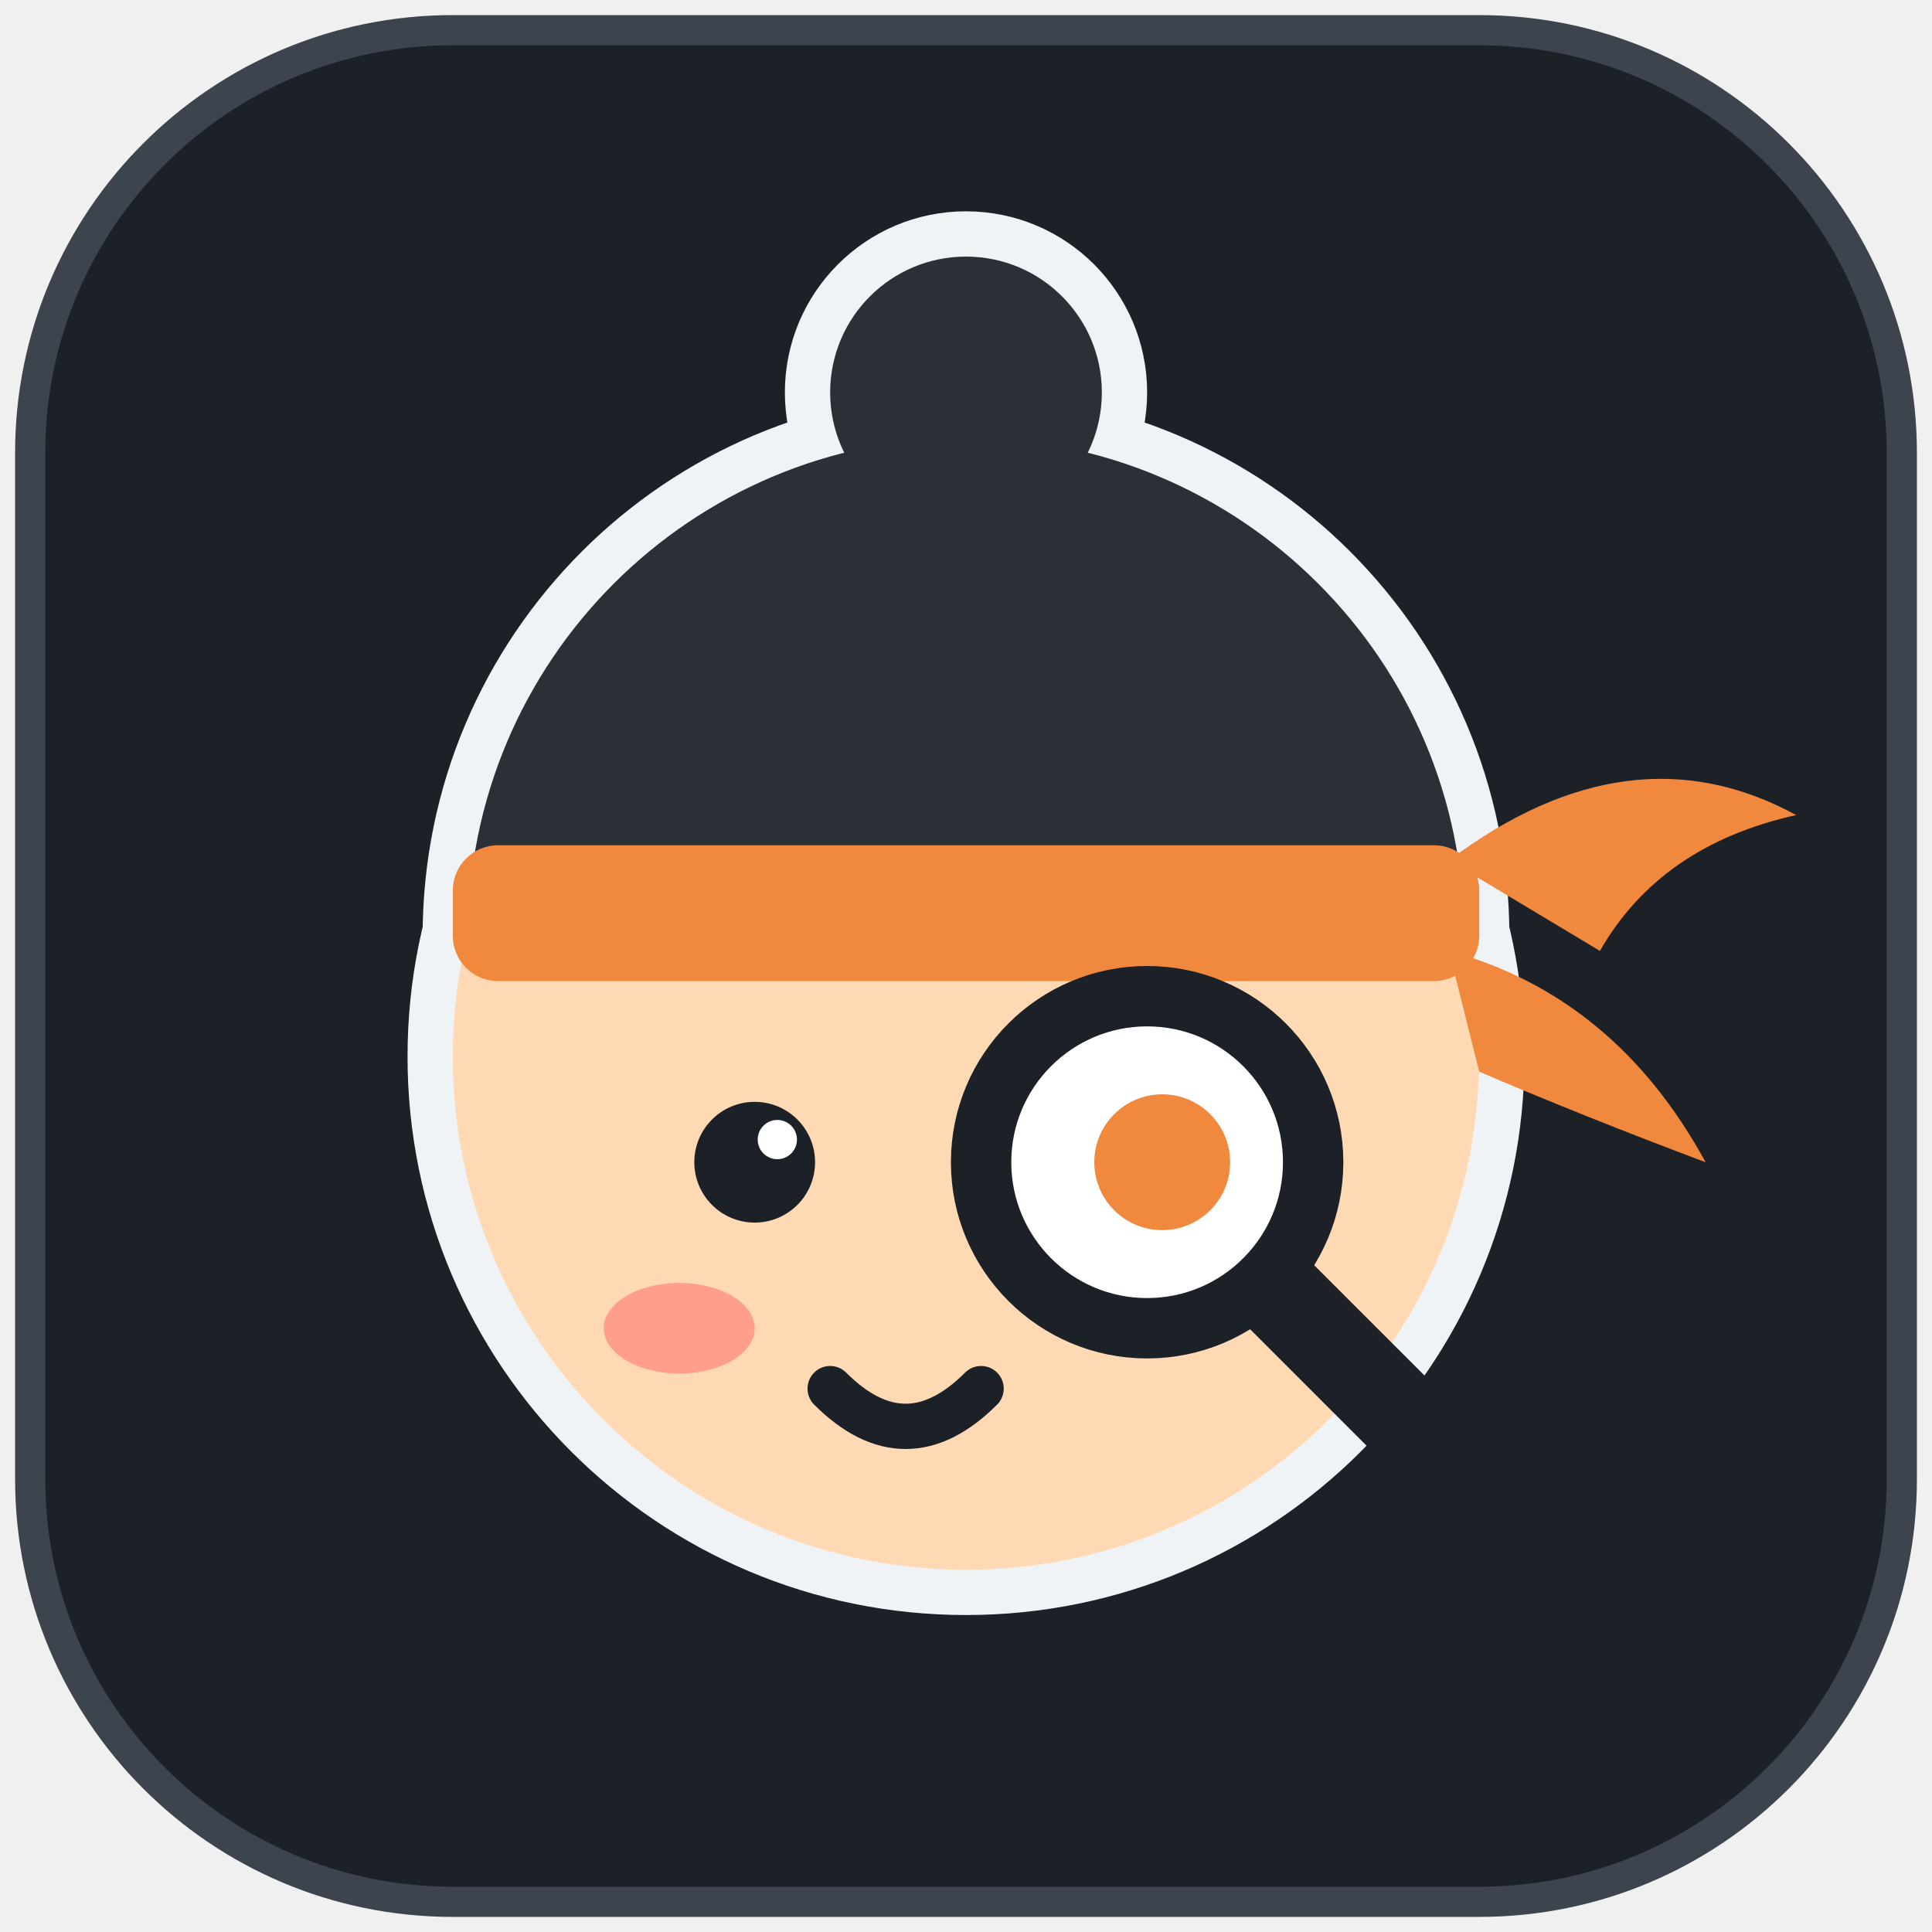
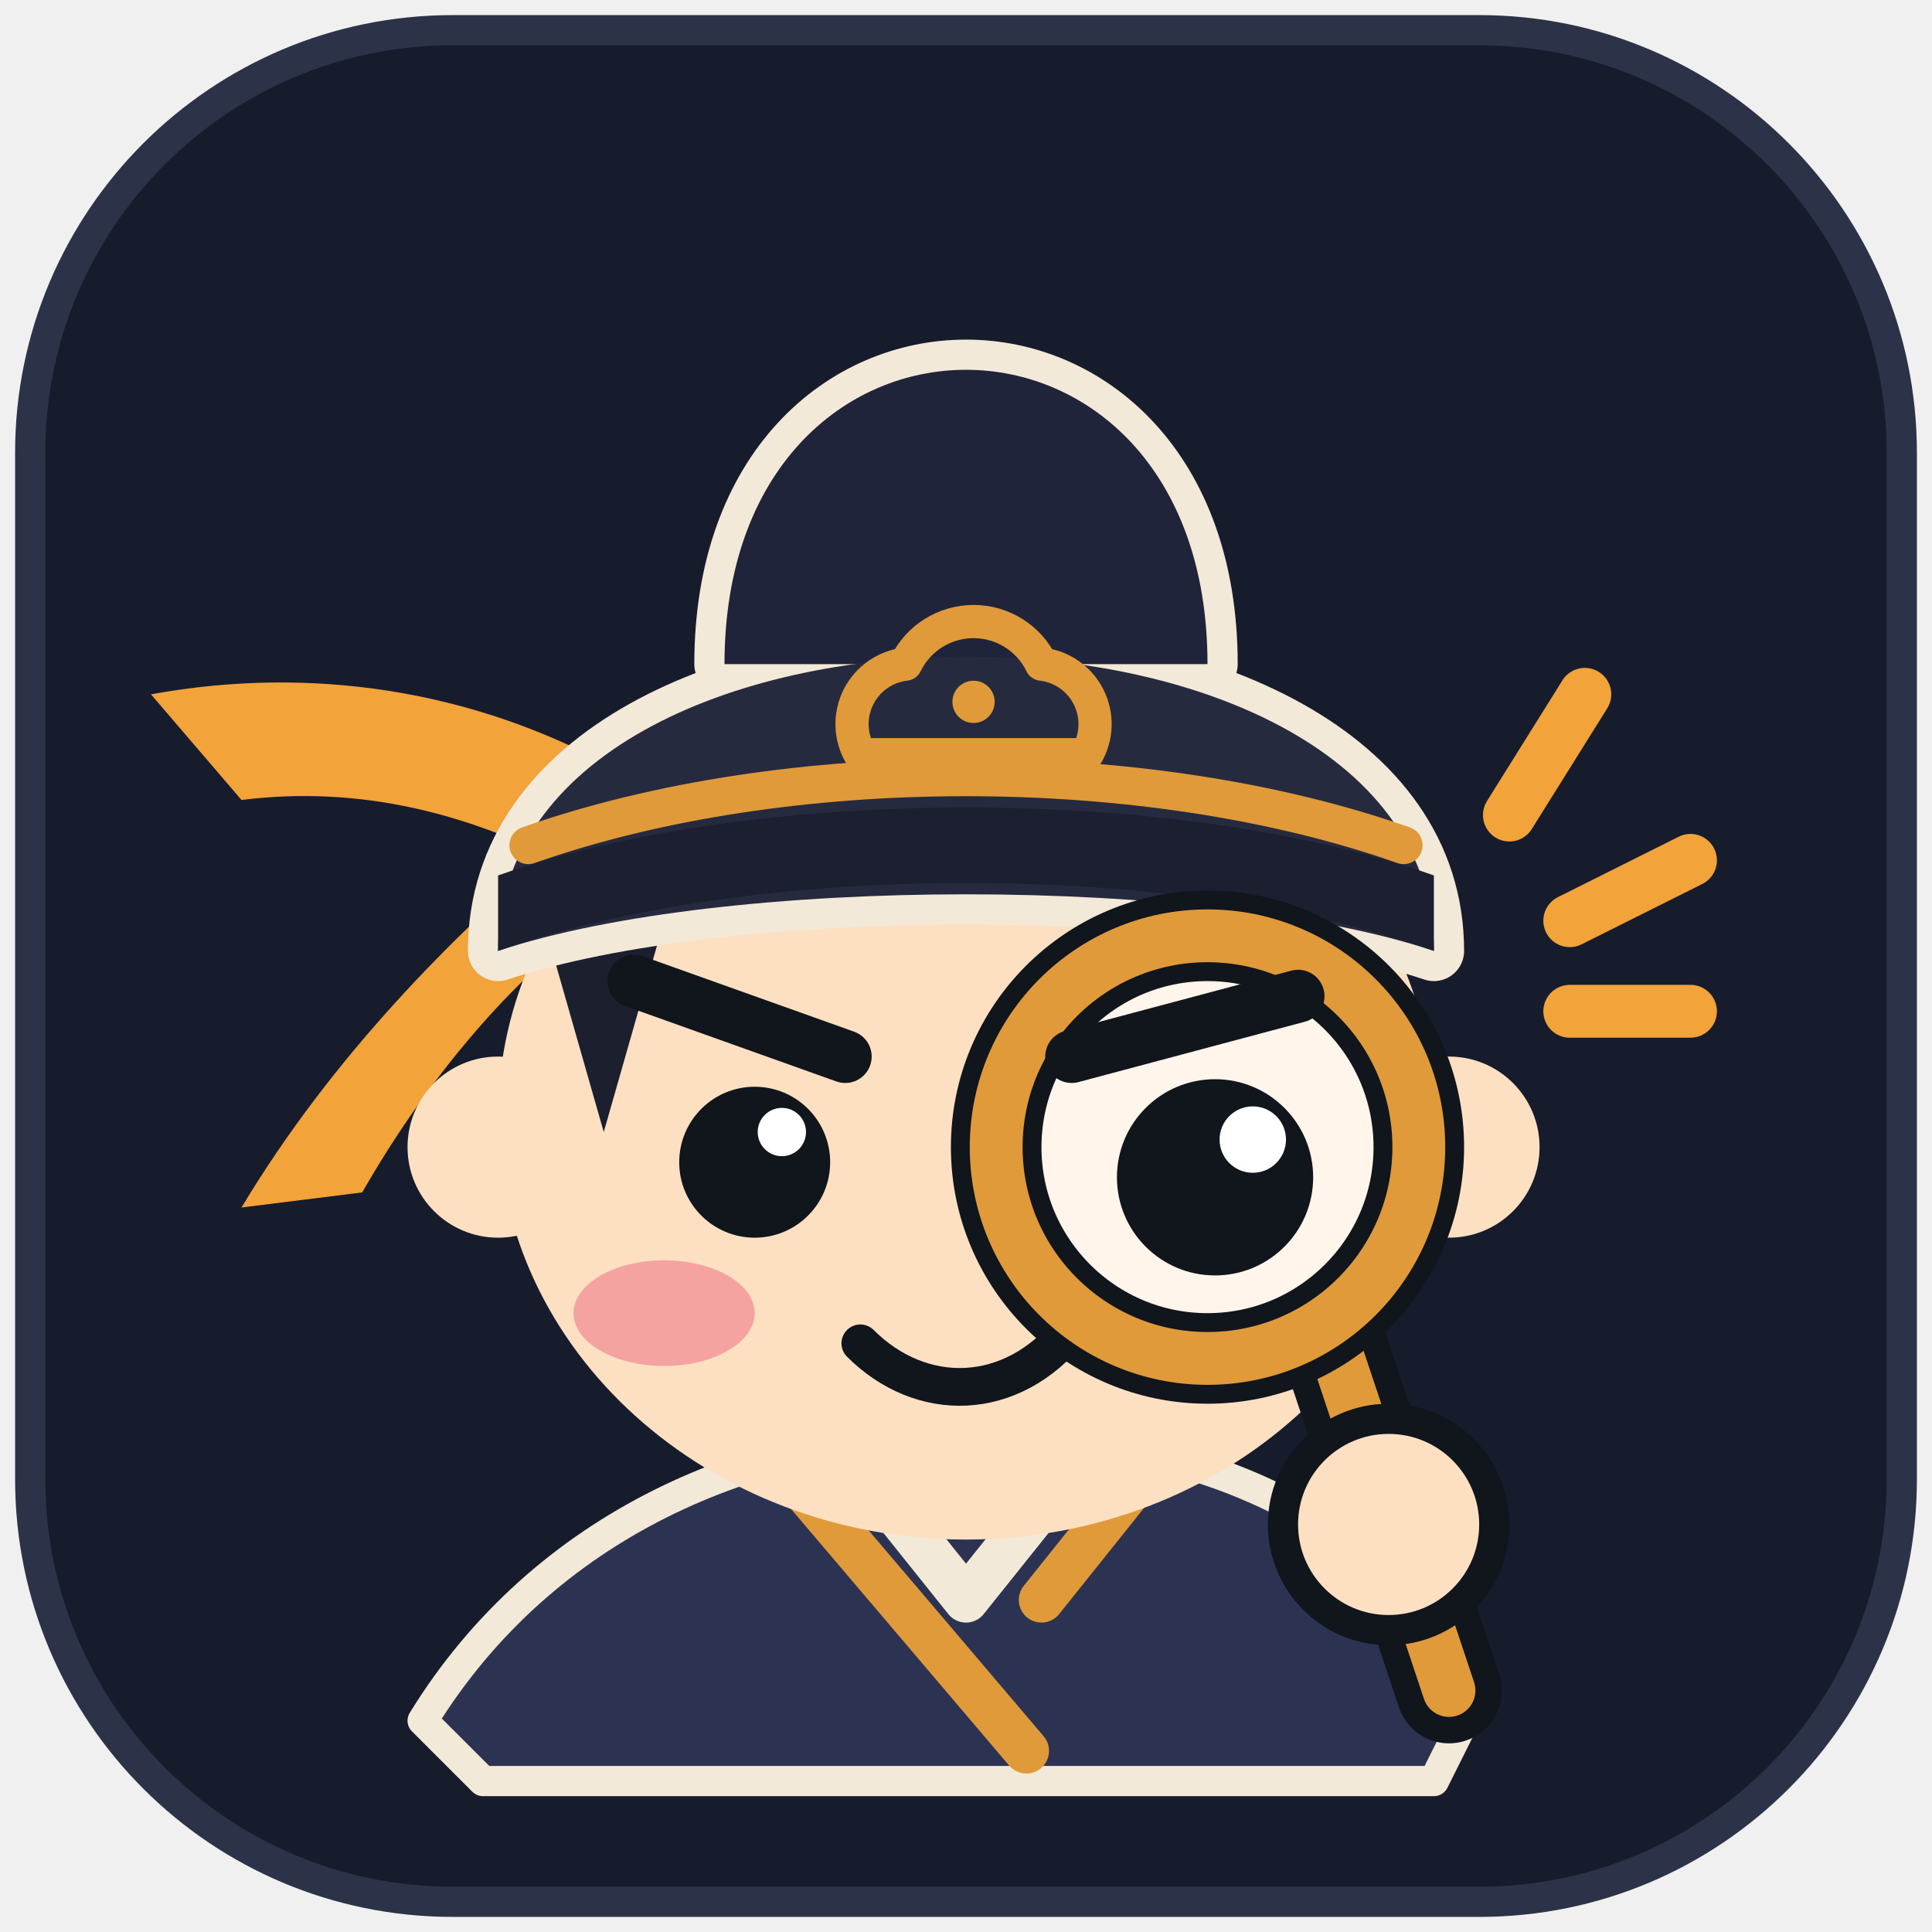
<svg xmlns="http://www.w3.org/2000/svg" viewBox="0 0 128 128" width="128" height="128" role="img" aria-label="Yuanfang logo">
-   <rect x="2" y="2" width="124" height="124" rx="28" fill="#1c2128" stroke="#3d444d" stroke-width="2" />
-   <g fill="#f0f3f6" stroke="#f0f3f6" stroke-width="6" stroke-linejoin="round">
-     <circle cx="64" cy="26" r="9" />
-     <path d="M31 62A33 33 0 0 1 97 62Z" />
-     <circle cx="64" cy="70" r="34" />
+   <rect x="2" y="2" width="124" height="124" rx="28" fill="#161c2c" stroke="#2c3348" stroke-width="2" />
+   <path d="M39 50C31 46 21 44 10 46L16 53C24 52 31 54 37 57Z" fill="#f2a33a" />
+   <path d="M37 56C30 62 22 70 16 80L24 79C28 72 33 66 38 62Z" fill="#f2a33a" />
+   <path d="M28 114C36 101 50 95 64 95C80 95 92 101 98 112L95 118H32Z" fill="#2c3352" stroke="#f3e9d8" stroke-width="2" stroke-linejoin="round" />
+   <path d="M56 96L64 106L72 96" stroke="#f3e9d8" stroke-width="3" fill="none" stroke-linejoin="round" />
+   <path d="M51 96L68 116M77 96L69 106" stroke="#e09a3a" stroke-width="3" fill="none" stroke-linecap="round" />
+   <circle cx="33" cy="76" r="6" fill="#fde0c2" />
+   <circle cx="96" cy="76" r="6" fill="#fde0c2" />
+   <ellipse cx="64" cy="74" rx="31" ry="28" fill="#fde0c2" />
+   <path d="M36 61H44L40 75Z" fill="#1b1f2e" />
+   <g fill="#f3e9d8" stroke="#f3e9d8" stroke-width="4" stroke-linejoin="round">
+     <path d="M48 44C48 18 80 18 80 44Z" />
+     <path d="M33 63C33 37 95 37 95 63C80 58 48 58 33 63Z" />
  </g>
-   <circle cx="64" cy="26" r="9" fill="#2b2f36" />
-   <circle cx="64" cy="70" r="34" fill="#ffd9b3" />
-   <path d="M31 62A33 33 0 0 1 97 62Z" fill="#2b2f36" />
-   <rect x="30" y="56" width="68" height="9" rx="3" fill="#f0883e" />
-   <path d="M96 57q12-9 23-3q-9 2-13 9z" fill="#f0883e" />
-   <path d="M96 63q11 3 17 14q-8-3-15-6z" fill="#f0883e" />
-   <circle cx="50" cy="77" r="4" fill="#1c2128" />
-   <circle cx="51.5" cy="75.5" r="1.3" fill="#ffffff" />
-   <ellipse cx="45" cy="88" rx="5" ry="3" fill="#ff9e8a" />
-   <path d="M55 92q5 5 10 0" stroke="#1c2128" stroke-width="3" fill="none" stroke-linecap="round" />
-   <path d="M84 85L94 95" stroke="#1c2128" stroke-width="6" stroke-linecap="round" />
-   <circle cx="76" cy="77" r="11" fill="#ffffff" stroke="#1c2128" stroke-width="4" />
-   <circle cx="77" cy="77" r="4.5" fill="#f0883e" />
+   <path d="M48 44C48 18 80 18 80 44Z" fill="#20243a" />
+   <path d="M33 63C33 37 95 37 95 63C80 58 48 58 33 63Z" fill="#262a3e" />
+   <path d="M33 58C50 52 78 52 95 58V63C78 57 50 57 33 63Z" fill="#1b1f30" />
+   <path d="M35 56C52 50 76 50 93 56" stroke="#e09a3a" stroke-width="2.5" fill="none" stroke-linecap="round" />
+   <path d="M57 50a4 4 0 0 1 3-6a5 5 0 0 1 9 0a4 4 0 0 1 3 6z" fill="none" stroke="#e09a3a" stroke-width="2.2" stroke-linejoin="round" />
+   <circle cx="64.5" cy="46.5" r="1.4" fill="#e09a3a" />
+   <path d="M42 65L56 70" stroke="#11151c" stroke-width="3.5" stroke-linecap="round" />
+   <circle cx="50" cy="77" r="5" fill="#11151c" />
+   <circle cx="51.8" cy="75" r="1.6" fill="#ffffff" />
+   <ellipse cx="44" cy="87" rx="6" ry="3.5" fill="#f5a3a0" />
+   <path d="M57 89C61 93 67 93 71 88" stroke="#11151c" stroke-width="2.5" fill="none" stroke-linecap="round" />
+   <path d="M88 88L96 112" stroke="#11151c" stroke-width="7" stroke-linecap="round" />
+   <path d="M88 88L96 112" stroke="#e09a3a" stroke-width="3.5" stroke-linecap="round" />
+   <circle cx="80" cy="76" r="14" fill="#fff5ea" stroke="#11151c" stroke-width="6" />
+   <circle cx="80" cy="76" r="14" fill="none" stroke="#e09a3a" stroke-width="3.5" />
+   <path d="M71 70L86 66" stroke="#11151c" stroke-width="3.5" stroke-linecap="round" />
+   <circle cx="80.5" cy="78" r="6.5" fill="#11151c" />
+   <circle cx="83" cy="75.5" r="2.2" fill="#ffffff" />
+   <circle cx="92" cy="101" r="7" fill="#fde0c2" stroke="#11151c" stroke-width="2" />
+   <path d="M100 54L105 46M104 61L112 57M104 67H112" stroke="#f2a33a" stroke-width="3.5" stroke-linecap="round" />
</svg>
